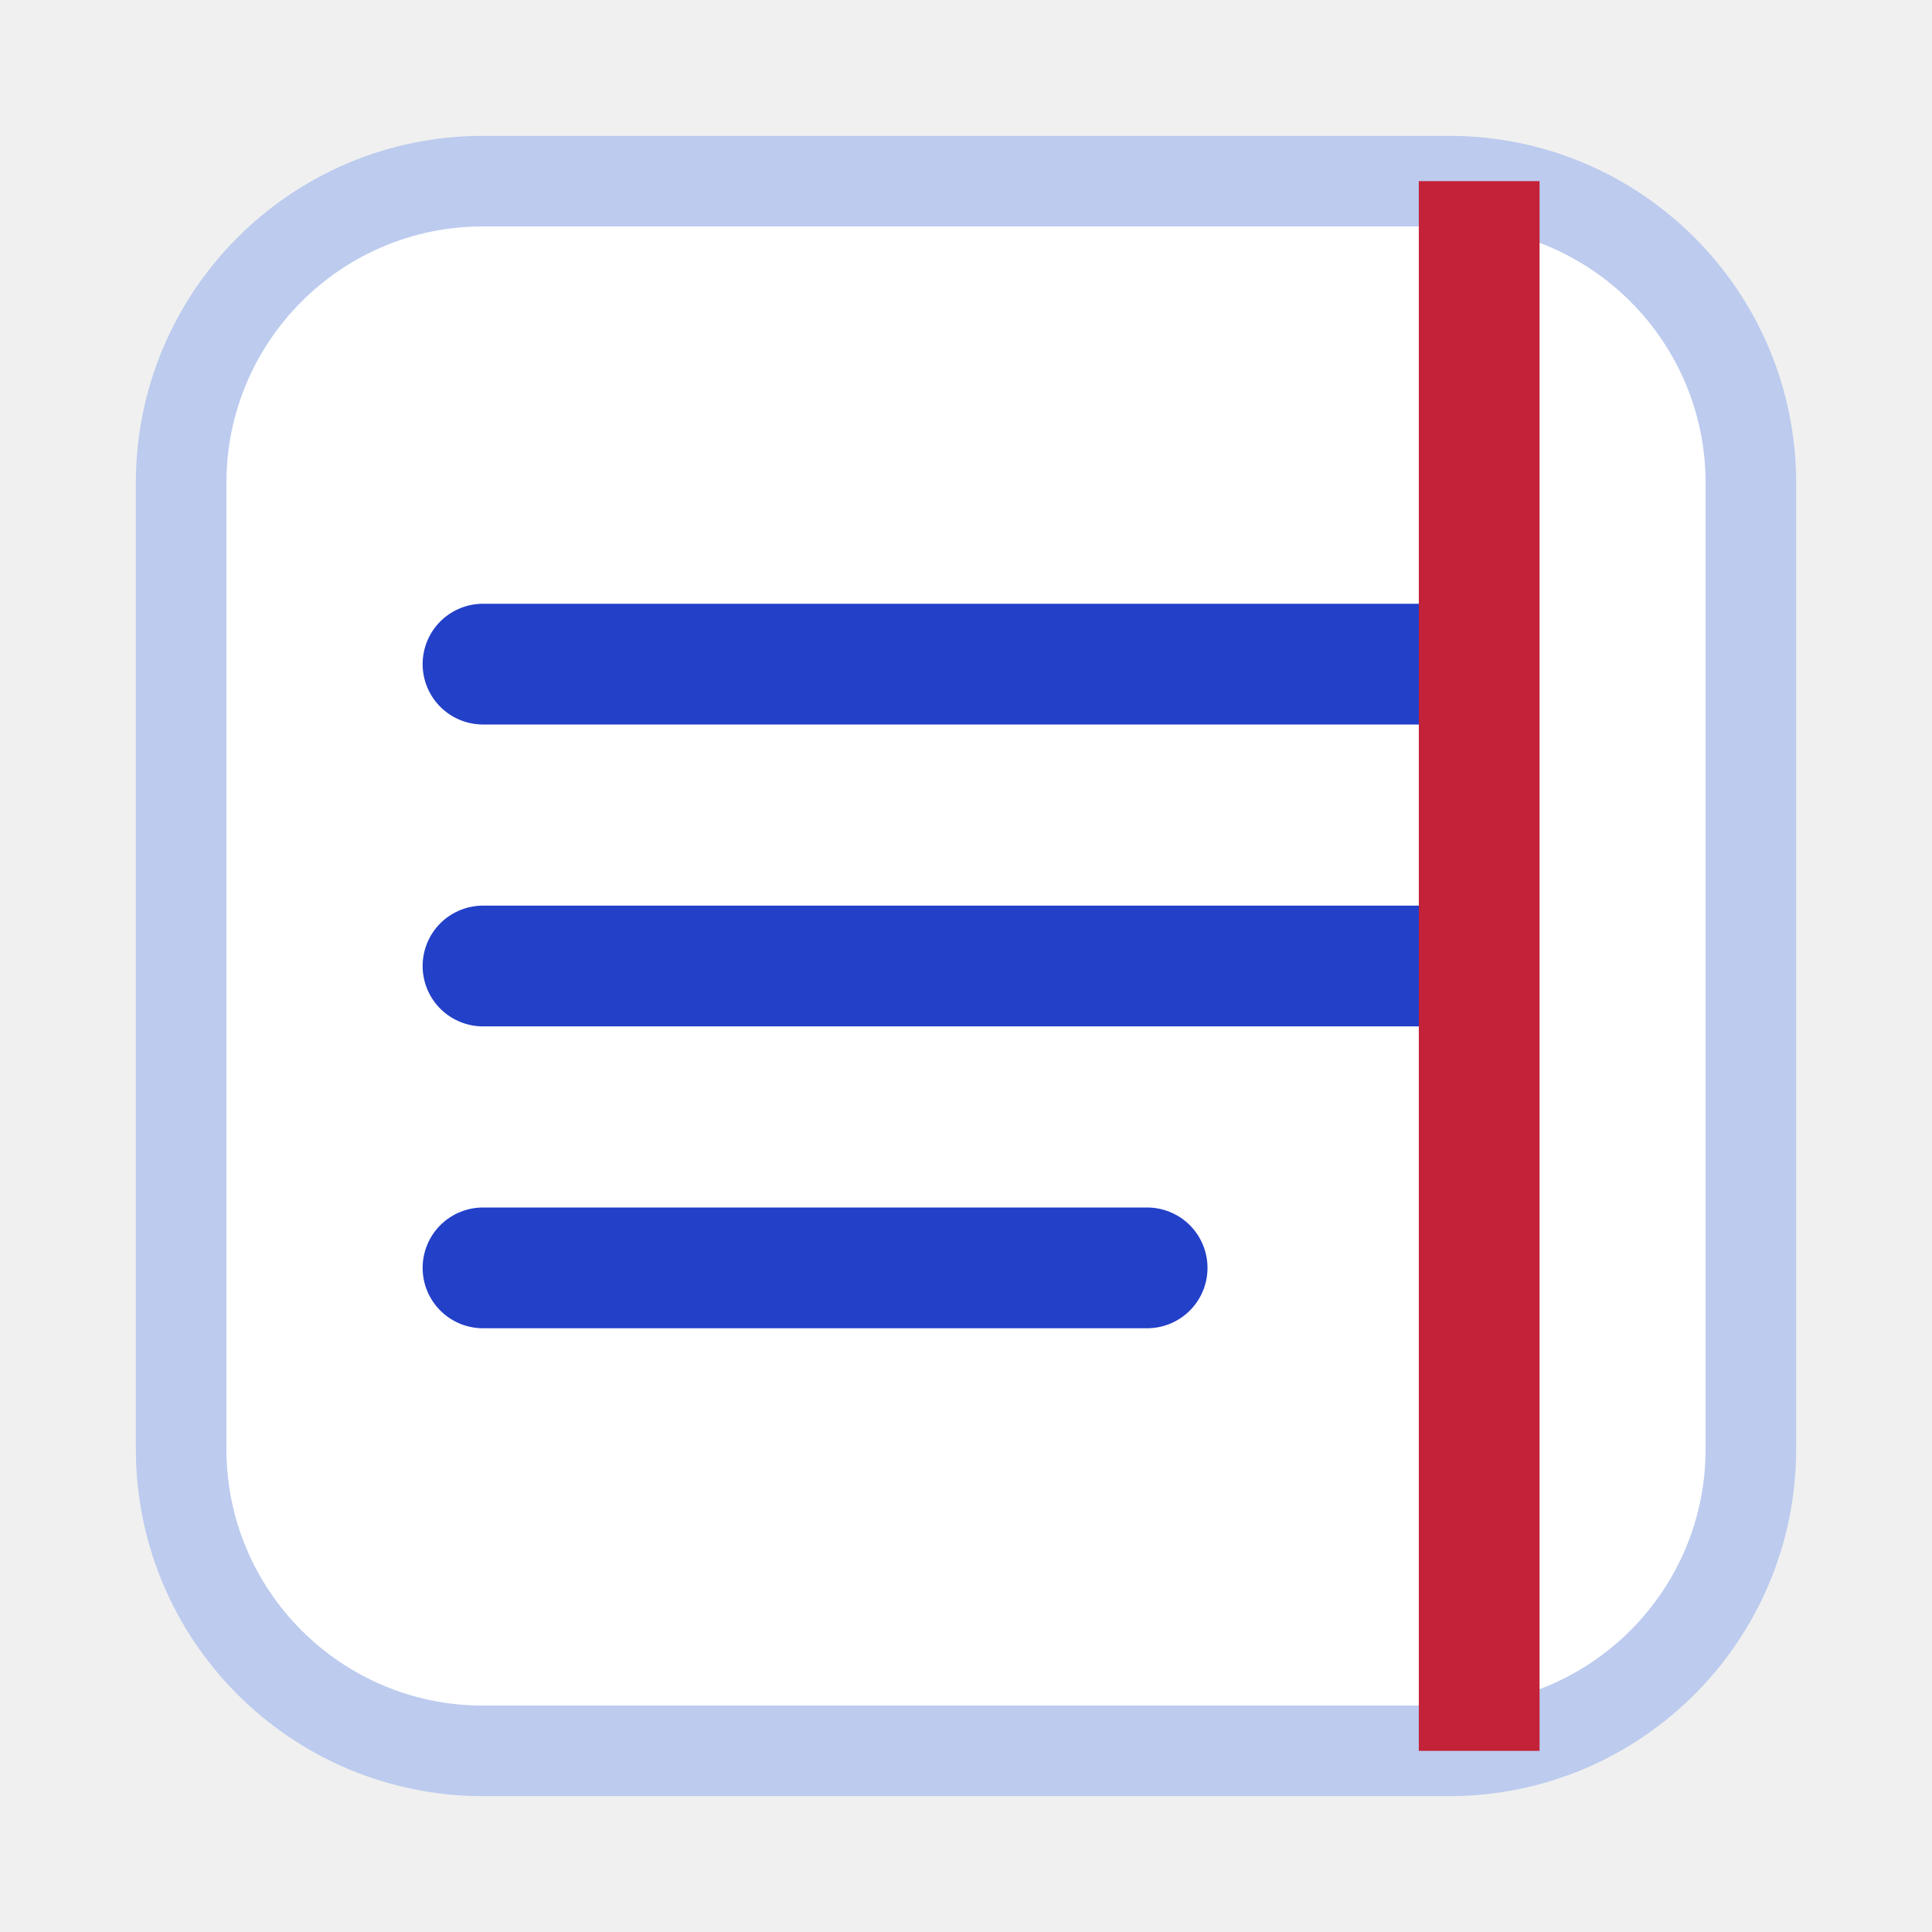
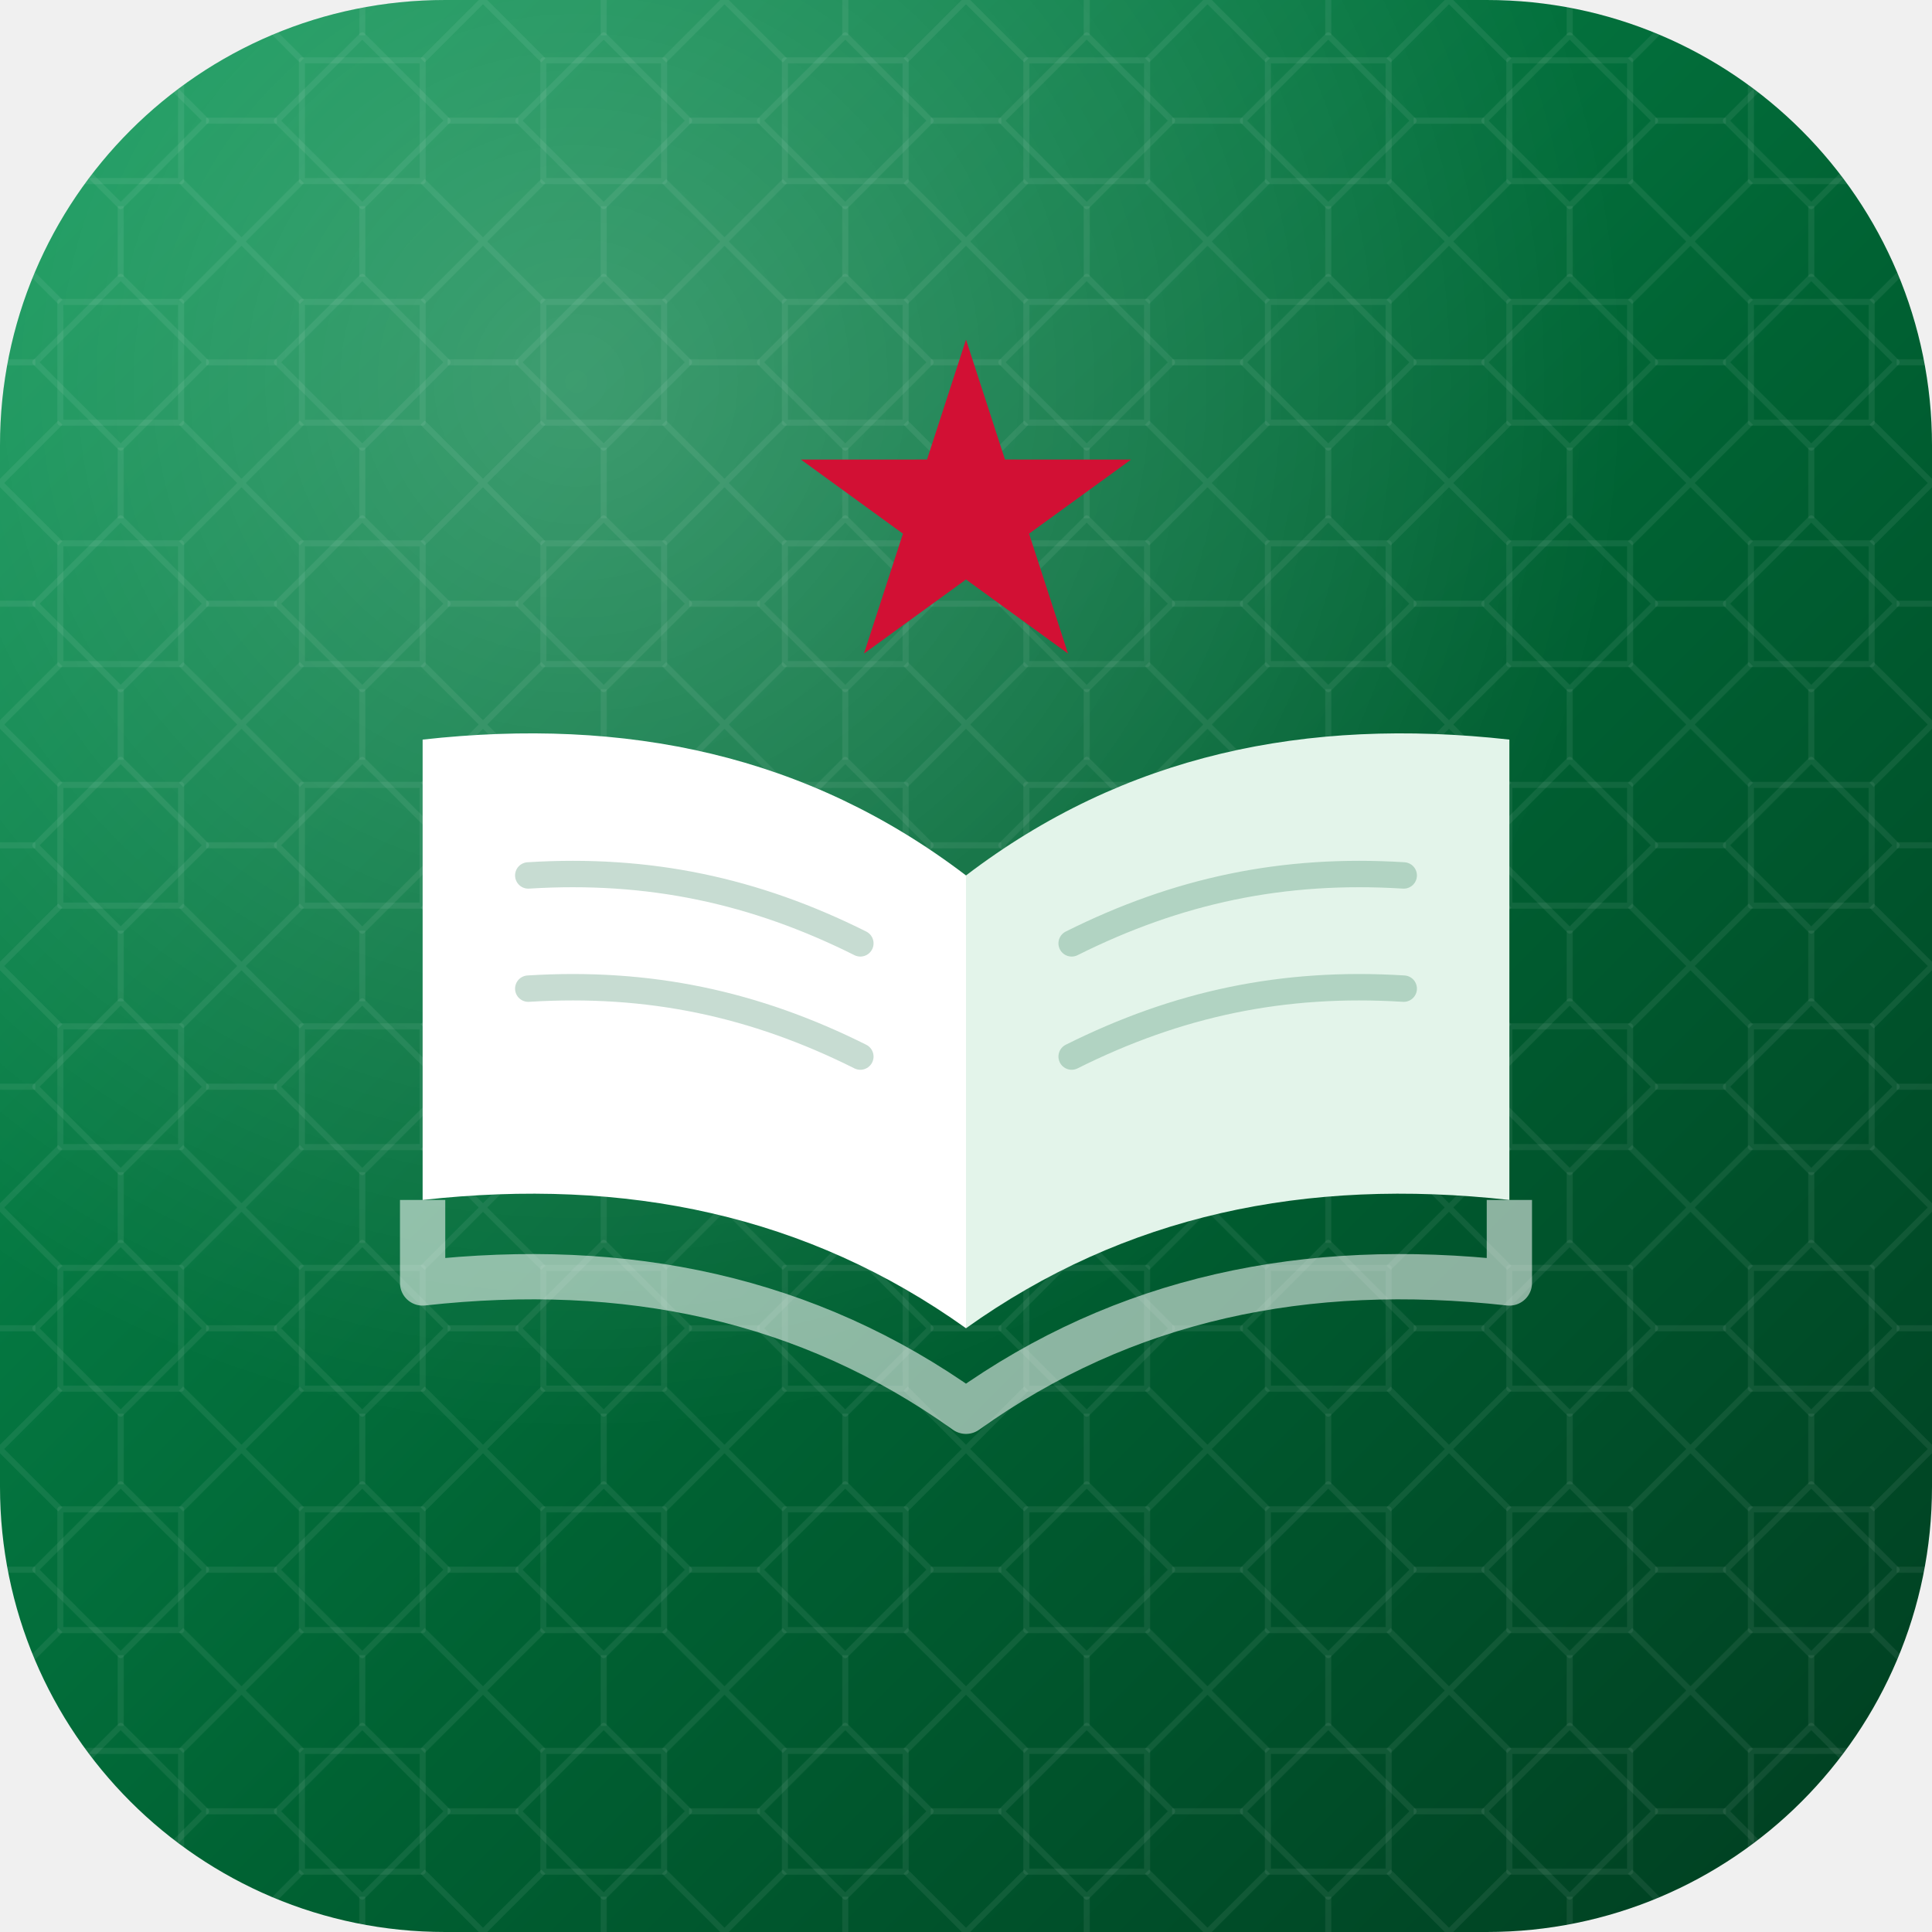
- <svg xmlns="http://www.w3.org/2000/svg" viewBox="0 0 32 32">
-   <rect x="3" y="3" width="26" height="26" rx="5" fill="#fff" stroke="#BCCBEE" stroke-width="1.5" />
-   <path d="M8 11h16M8 16h16M8 21h11" stroke="#2340C8" stroke-width="2" stroke-linecap="round" />
-   <path d="M24.5 3v26" stroke="#C42238" stroke-width="2" />
+ <svg xmlns="http://www.w3.org/2000/svg" viewBox="0 0 512 512" width="512" height="512">
+   <defs>
+     <linearGradient id="mg" x1="0" y1="0" x2="1" y2="1">
+       <stop offset="0" stop-color="#0C9A58" />
+       <stop offset=".55" stop-color="#006233" />
+       <stop offset="1" stop-color="#003D20" />
+     </linearGradient>
+     <pattern id="mp" width="64" height="64" patternUnits="userSpaceOnUse">
+       <g fill="none" stroke="#FFFFFF" stroke-opacity="0.07" stroke-width="1.6" stroke-linejoin="round">
+         <path d="M16.0,16.0 H48.0 V48.0 H16.0Z" />
+         <path d="M32.0,9.373 L54.627,32.0 L32.0,54.627 L9.373,32.0Z" />
+         <path d="M0,0 L16.0,16.0 M64,0 L48.0,16.0 M0,64 L16.0,48.0 M64,64 L48.0,48.0 M32.0,0 V9.373 M32.0,64 V54.627 M0,32.0 H9.373 M64,32.0 H54.627" />
+       </g>
+     </pattern>
+     <radialGradient id="mh" cx=".3" cy=".2" r=".9">
+       <stop offset="0" stop-color="#fff" stop-opacity=".22" />
+       <stop offset=".6" stop-color="#fff" stop-opacity="0" />
+     </radialGradient>
+   </defs>
+   <rect width="512" height="512" rx="118" fill="url(#mg)" />
+   <rect width="512" height="512" rx="118" fill="url(#mp)" />
+   <rect width="512" height="512" rx="118" fill="url(#mh)" />
+   <path d="M256 352 C214 322 166 312 112 318 V196 C166 190 214 200 256 232 Z" fill="#FFFFFF" />
+   <path d="M256 352 C298 322 346 312 400 318 V196 C346 190 298 200 256 232 Z" fill="#E3F4EA" />
+   <path d="M112 318 V340 C166 334 214 344 256 374 C298 344 346 334 400 340 V318" fill="none" stroke="#FFFFFF" stroke-width="12" stroke-linejoin="round" stroke-opacity=".55" />
+   <path d="M140 232 C172 230 200 236 228 250 M140 262 C172 260 200 266 228 280 M284 250 C312 236 340 230 372 232 M284 280 C312 266 340 260 372 262" fill="none" stroke="#006233" stroke-opacity=".22" stroke-width="7" stroke-linecap="round" />
+   <path d="M256.00,90.00 L266.33,121.78 L299.75,121.79 L272.71,141.43 L283.04,173.21 L256.00,153.57 L228.96,173.21 L239.29,141.43 L212.25,121.79 L245.67,121.78Z" fill="#D21034" />
</svg>
